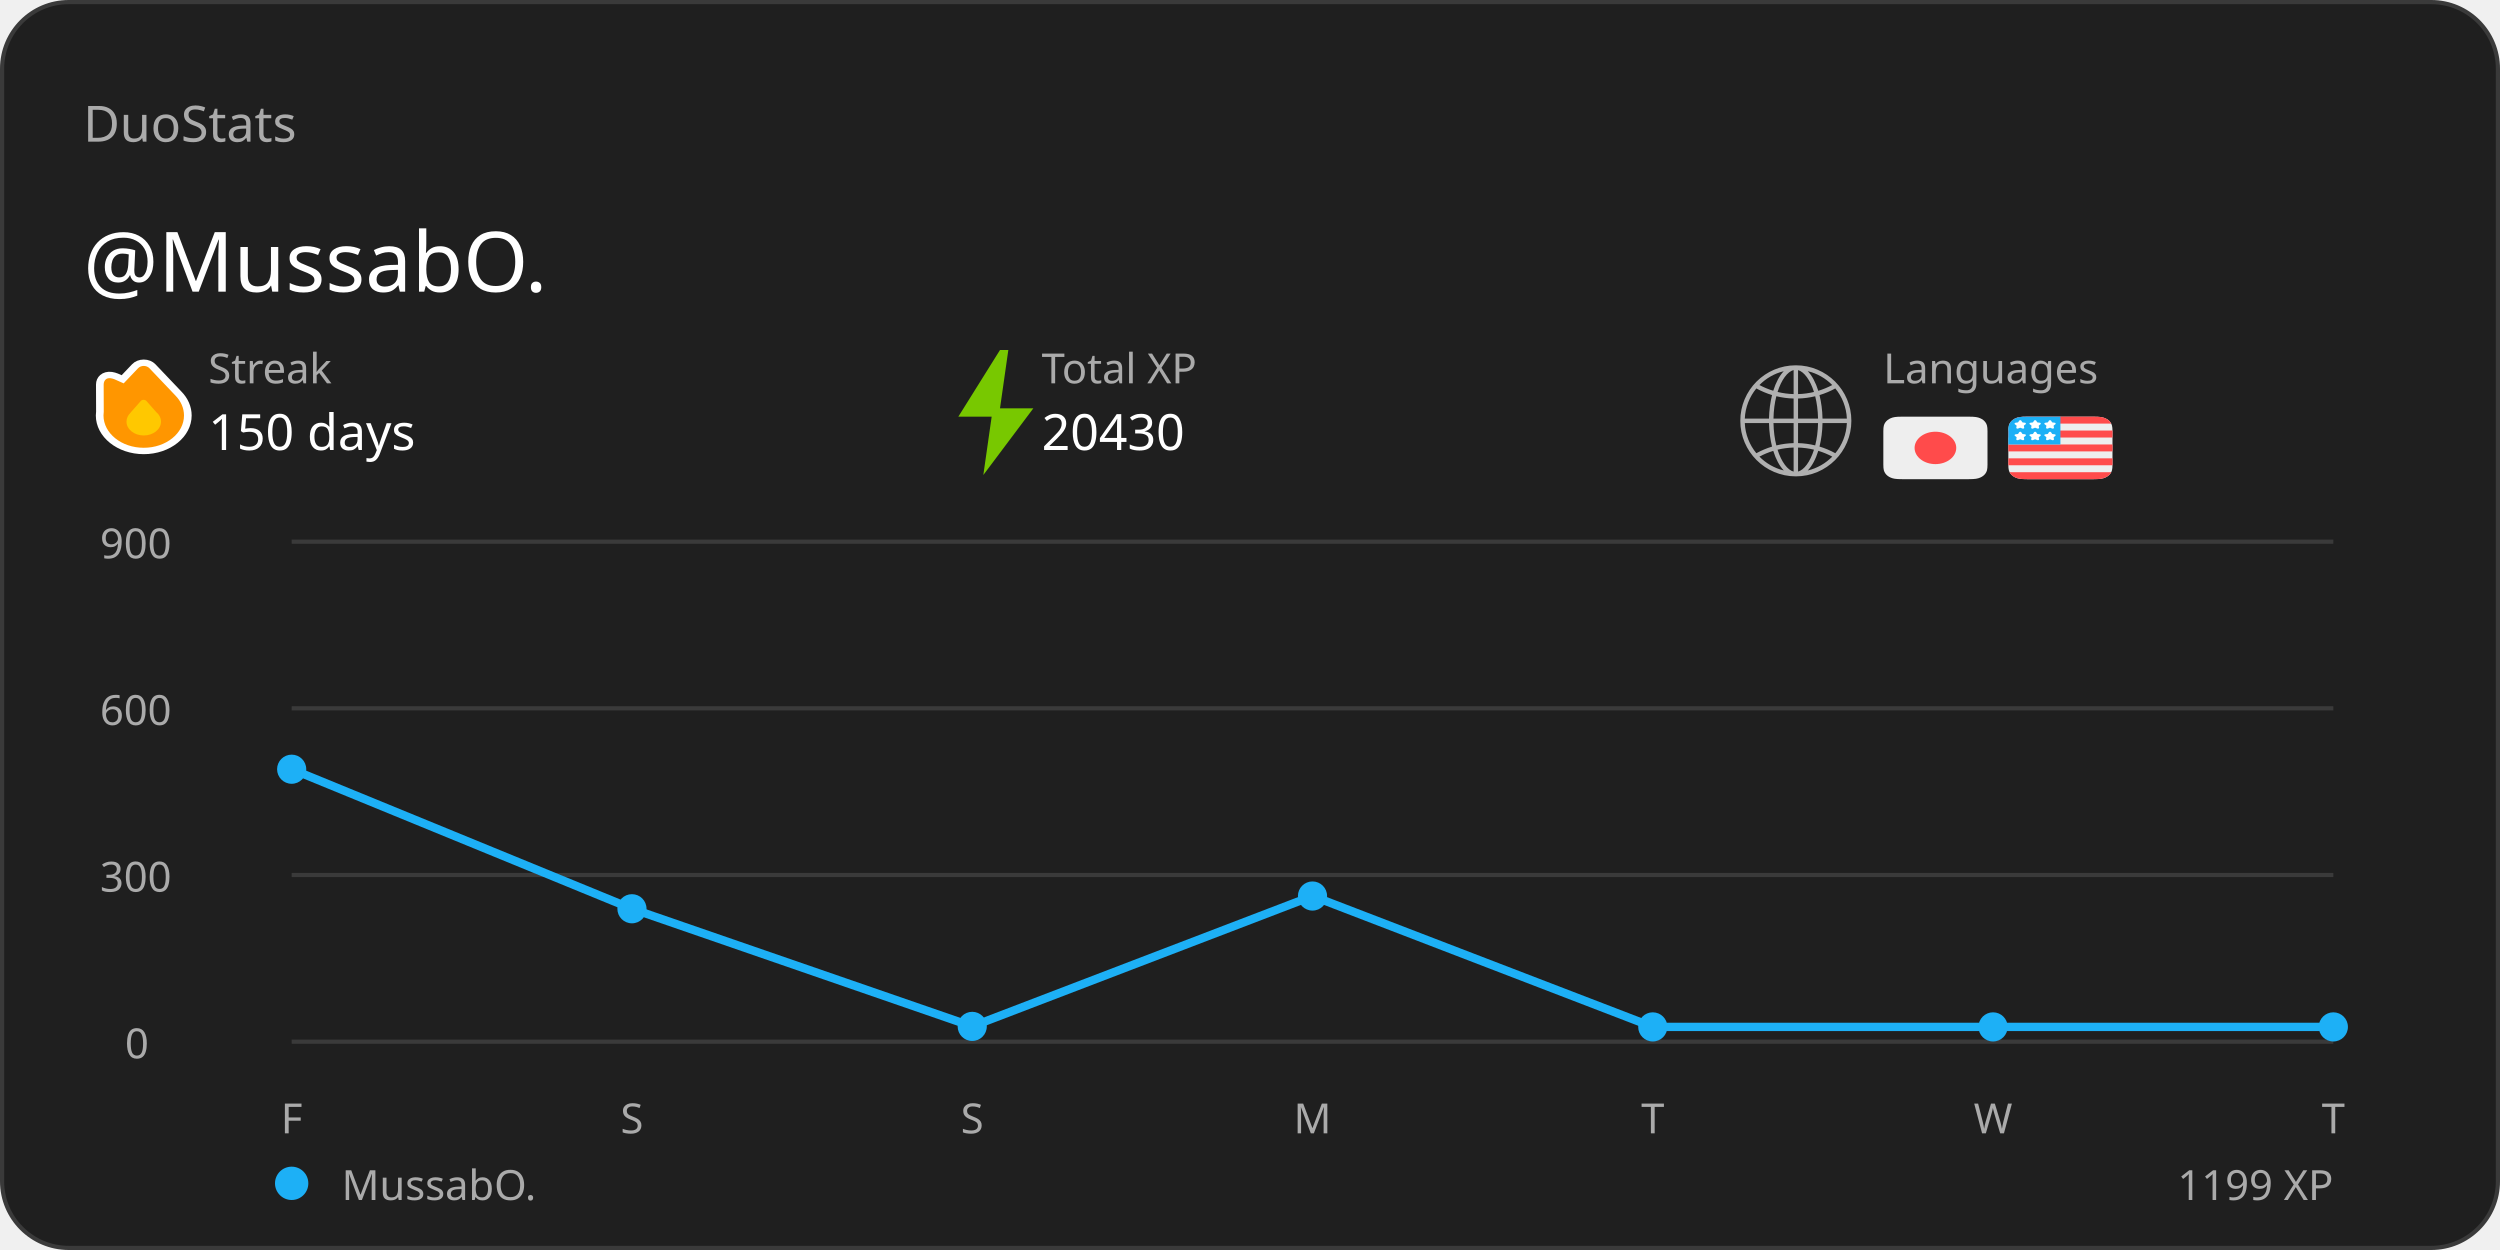
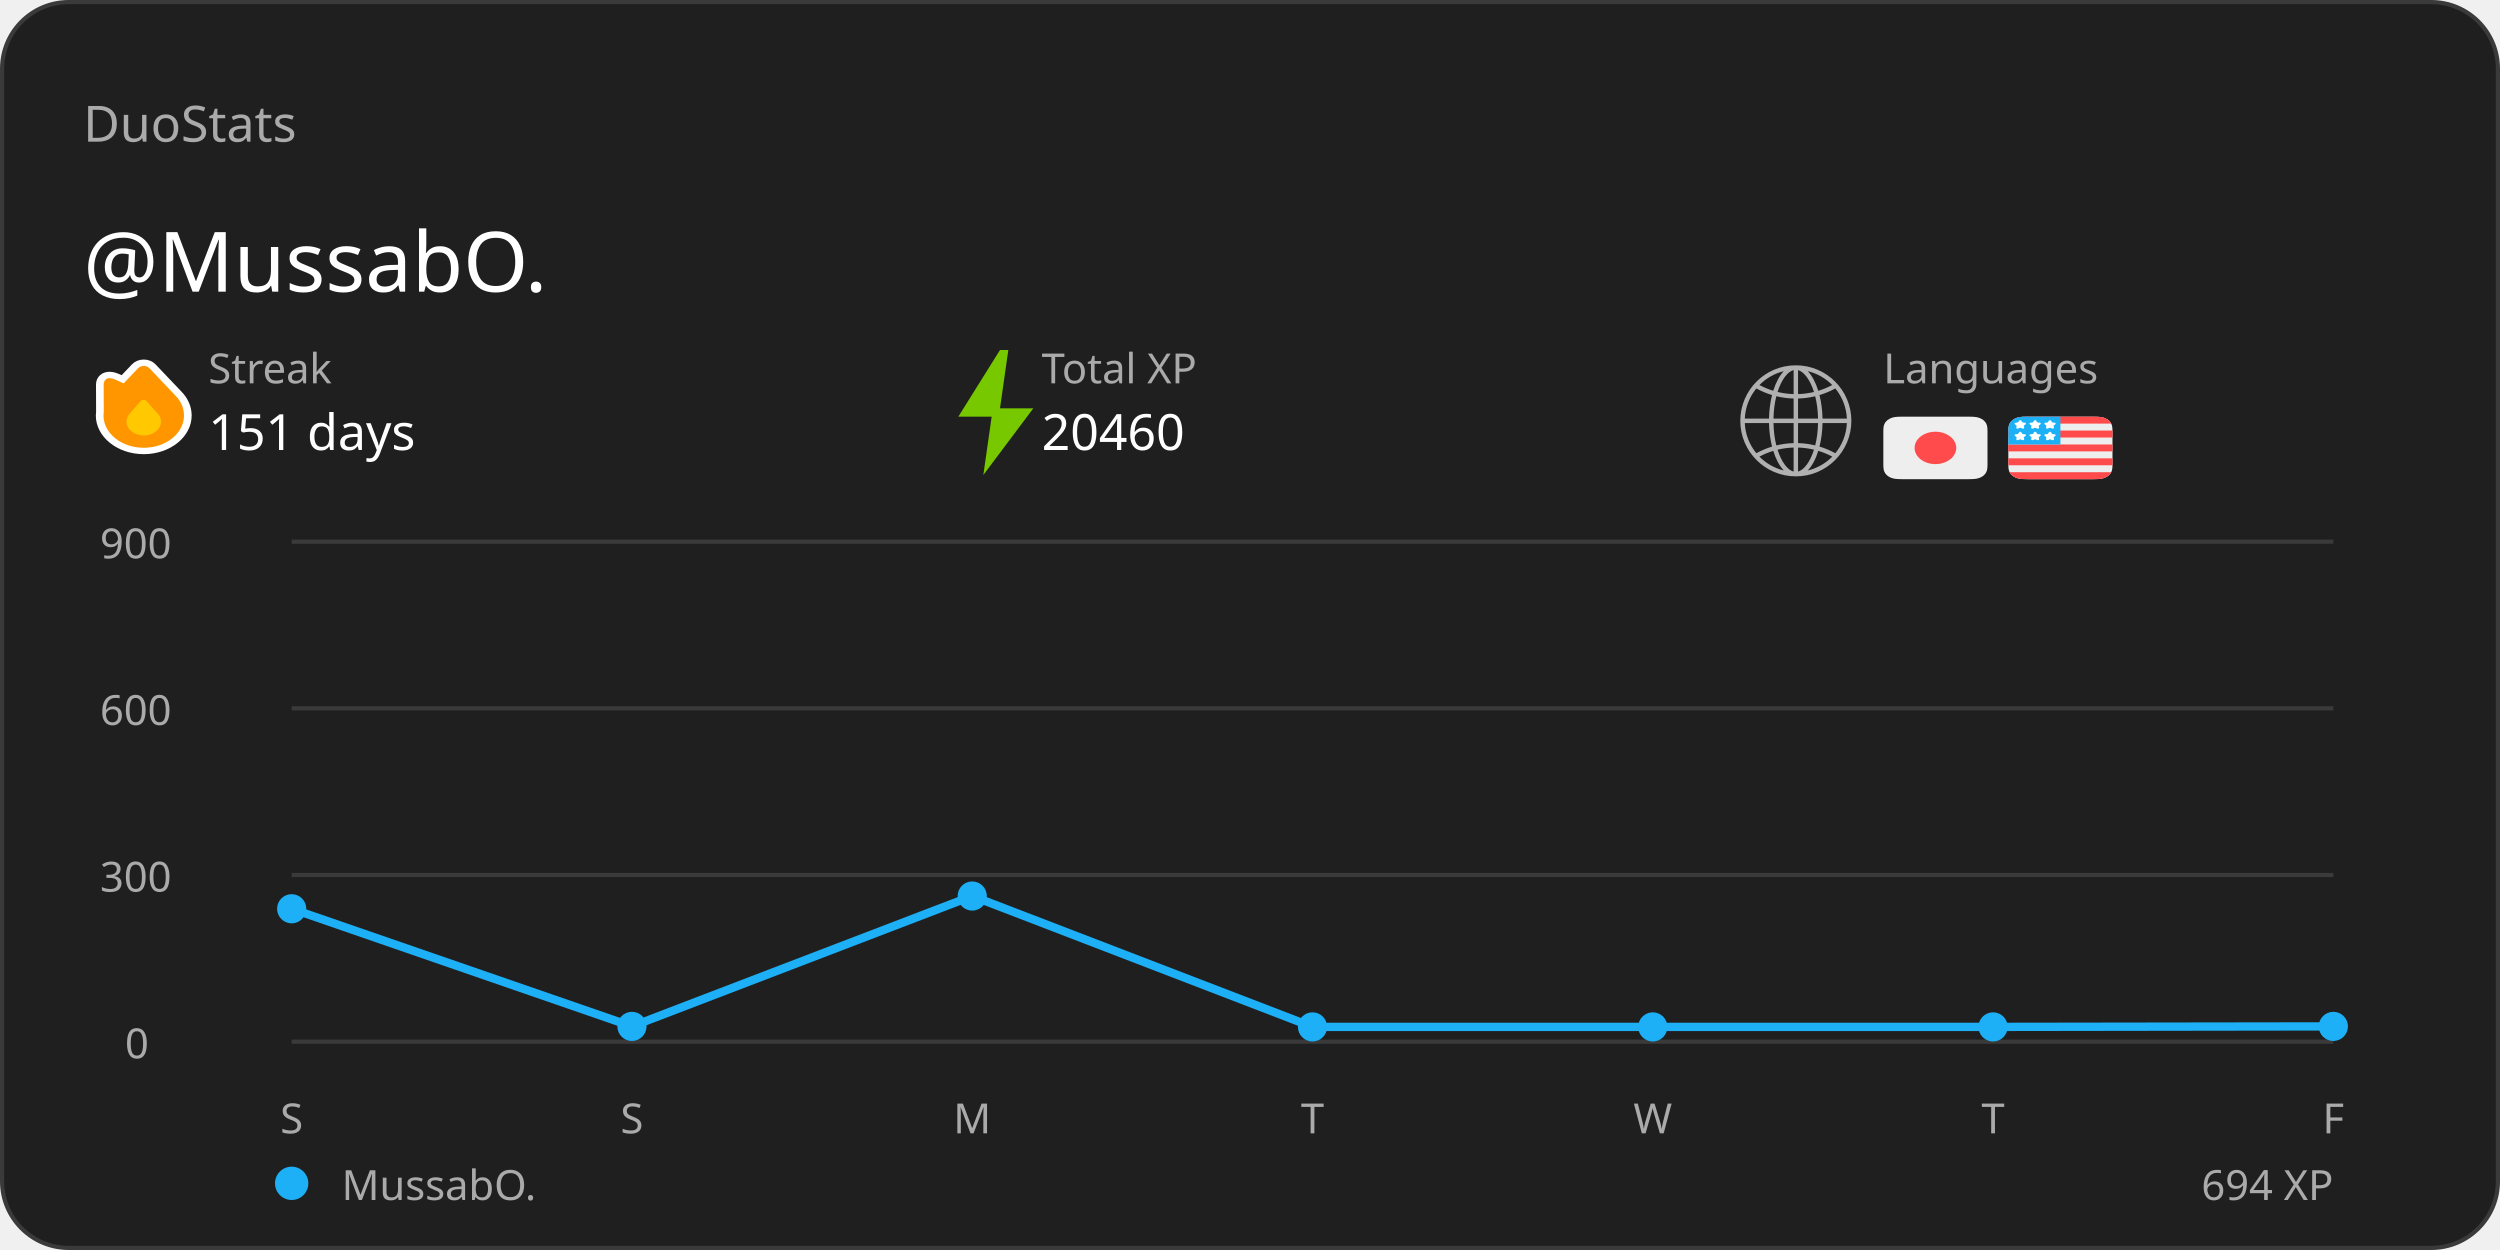
<svg xmlns="http://www.w3.org/2000/svg" width="600" height="300" viewBox="0 0 600 300">
  <rect x="0.5" y="0.5" width="599" height="299" rx="16" fill="#1F1F1F" stroke="#3A3A3A" />
  <text x="20" y="34" fill="#AAAAAA" font-size="12" font-family="DIN Round Pro, system-ui, sans-serif">DuoStats</text>
  <text x="20" y="70" fill="#FFFFFF" font-size="20" font-family="DIN Round Pro, system-ui, sans-serif">@MussabO.</text>
  <g transform="translate(23, 86) scale(0.92, 0.7666667)">
    <g id="Page-1" stroke="none" stroke-width="1" fill="none" fill-rule="evenodd">
      <g id="streak" transform="translate(1, 1)" fill-rule="nonzero">
        <g id="Group" fill="#FF9600" stroke="#FFFFFF" stroke-width="2">
          <path d="M0.068,15.675 L0.044,7.216 C0.039,5.334 1.25,3.942 3.056,4.246 C3.413,4.306 3.998,4.491 4.306,4.656 L5.997,5.561 L9.247,1.464 C9.793,0.776 10.622,0.376 11.5,0.376 C12.378,0.376 13.207,0.776 13.753,1.464 L20.523,10 C22.123,11.939 22.999,14.375 23,16.889 C23,23.034 17.843,28 11.5,28 C5.157,28 0,23.034 0,16.889 C0,16.481 0.023,16.076 0.068,15.675 Z" id="Path" />
        </g>
        <g id="Group" transform="translate(7, 11)" fill="#FFC800">
          <path d="M1.012,5.077 C1.026,5.04 1.046,5.005 1.069,4.973 L3.719,1.364 C3.893,1.127 4.17,0.987 4.464,0.987 C4.758,0.987 5.035,1.127 5.209,1.364 L7.732,4.8 C8.541,5.595 8.998,6.681 9,7.815 C9,10.208 6.985,12.148 4.5,12.148 C2.015,12.148 0,10.208 0,7.815 C0,6.776 0.38,5.823 1.012,5.077 L1.012,5.077 Z" id="Path" />
        </g>
      </g>
    </g>
  </g>
  <text x="50" y="92" fill="#AAAAAA" font-size="10" font-family="DIN Round Pro, system-ui, sans-serif">Streak</text>
-   <text x="50" y="108" fill="#FFFFFF" font-size="12" font-family="DIN Round Pro, system-ui, sans-serif">150 days</text>
+   <text x="50" y="108" fill="#FFFFFF" font-size="12" font-family="DIN Round Pro, system-ui, sans-serif">151 days</text>
  <path d="M240 84 230 100h8l-2 14 12-16h-8l2-14z" fill="#78C800" />
  <text x="250" y="92" fill="#AAAAAA" font-size="10" font-family="DIN Round Pro, system-ui, sans-serif">Total XP</text>
-   <text x="250" y="108" fill="#FFFFFF" font-size="12" font-family="DIN Round Pro, system-ui, sans-serif">20430</text>
+   <text x="250" y="108" fill="#FFFFFF" font-size="12" font-family="DIN Round Pro, system-ui, sans-serif">20460</text>
  <g transform="translate(415, 85) scale(1.0, 1.0)">
    <g id="SVGRepo_bgCarrier" stroke-width="0" />
    <g id="SVGRepo_tracerCarrier" stroke-linecap="round" stroke-linejoin="round" />
    <g id="SVGRepo_iconCarrier">
      <g id="icomoon-ignore"> </g>
      <path d="M16 2.672c-0.004 0-0.007 0-0.011 0-0.002 0-0.003 0-0.005 0-0.005 0-0.010 0.001-0.016 0.001-7.347 0.017-13.296 5.977-13.296 13.327 0 7.348 5.949 13.309 13.296 13.327 0.005 0 0.010 0.001 0.016 0.001 0.002 0 0.004 0 0.005 0 0.004 0 0.008 0 0.011 0 7.36 0 13.328-5.968 13.328-13.328s-5.968-13.328-13.328-13.328zM16.533 10.648c1.413-0.039 2.788-0.225 4.112-0.548 0.399 1.571 0.647 3.382 0.686 5.367h-4.798v-4.819zM16.533 9.582v-5.759c1.437 0.398 2.893 2.314 3.821 5.252-1.231 0.297-2.509 0.47-3.821 0.507zM15.467 3.81v5.772c-1.323-0.037-2.611-0.213-3.852-0.515 0.936-2.956 2.405-4.879 3.852-5.256zM15.467 10.647v4.82h-4.831c0.039-1.988 0.287-3.801 0.687-5.373 1.334 0.326 2.72 0.515 4.144 0.553zM9.563 15.467h-5.811c0.118-2.741 1.139-5.252 2.773-7.241 1.187 0.654 2.446 1.189 3.766 1.589-0.431 1.7-0.689 3.617-0.728 5.652zM9.563 16.533c0.039 2.034 0.297 3.951 0.728 5.651-1.319 0.401-2.579 0.936-3.766 1.59-1.635-1.989-2.656-4.5-2.773-7.241h5.811zM10.636 16.533h4.831v4.814c-1.424 0.038-2.81 0.228-4.145 0.555-0.399-1.571-0.647-3.383-0.686-5.369zM15.467 22.412v5.778c-1.448-0.378-2.919-2.303-3.854-5.263 1.241-0.302 2.53-0.478 3.854-0.515zM16.533 28.178v-5.765c1.313 0.038 2.591 0.211 3.822 0.508-0.928 2.941-2.384 4.86-3.822 5.257zM16.533 21.347v-4.814h4.798c-0.039 1.983-0.286 3.791-0.684 5.361-1.325-0.323-2.7-0.51-4.113-0.548zM22.404 16.533h5.845c-0.118 2.741-1.138 5.251-2.773 7.24-1.197-0.658-2.467-1.197-3.797-1.599 0.43-1.698 0.687-3.611 0.726-5.64zM22.404 15.467c-0.039-2.033-0.297-3.946-0.727-5.646 1.33-0.402 2.599-0.94 3.795-1.598 1.636 1.989 2.658 4.501 2.776 7.244h-5.845zM24.738 7.409c-1.061 0.564-2.18 1.031-3.35 1.385-0.623-2.005-1.498-3.642-2.533-4.717 2.27 0.545 4.297 1.719 5.883 3.332zM13.103 4.087c-1.029 1.073-1.9 2.702-2.521 4.697-1.158-0.353-2.268-0.815-3.319-1.375 1.575-1.602 3.587-2.774 5.84-3.322zM7.259 24.587c1.052-0.561 2.163-1.024 3.322-1.377 0.621 1.997 1.492 3.629 2.522 4.702-2.255-0.549-4.268-1.721-5.844-3.326zM18.855 27.922c1.036-1.075 1.911-2.712 2.535-4.721 1.17 0.355 2.29 0.82 3.351 1.387-1.586 1.614-3.614 2.791-5.886 3.334z" fill="#b0b0b0"> </path>
    </g>
  </g>
  <text x="452" y="92" fill="#AAAAAA" font-size="10" font-family="DIN Round Pro, system-ui, sans-serif">Languages</text>
  <g transform="translate(452, 100) scale(0.3571429, 0.2777778)">
    <g clip-path="url(#clip0_129_1008)">
      <path fill-rule="evenodd" clip-rule="evenodd" d="M12.563 0H57.437C61.805 0 63.389 0.455 64.987 1.309C66.584 2.163 67.837 3.416 68.691 5.013C69.545 6.61 70 8.195 70 12.563V41.437C70 45.805 69.545 47.389 68.691 48.986C67.837 50.584 66.584 51.837 64.987 52.691C63.389 53.545 61.805 54 57.437 54H12.563C8.195 54 6.61 53.545 5.013 52.691C3.416 51.837 2.163 50.584 1.309 48.986C0.455 47.389 0 45.805 0 41.437V12.563C0 8.195 0.455 6.61 1.309 5.013C2.163 3.416 3.416 2.163 5.013 1.309C6.61 0.455 8.195 0 12.563 0Z" fill="#EEEEEE" />
      <path d="M35 41C42.732 41 49 34.732 49 27C49 19.268 42.732 13 35 13C27.268 13 21 19.268 21 27C21 34.732 27.268 41 35 41Z" fill="#FF4B4B" />
    </g>
    <defs>
      <clipPath id="clip0_129_1008">
        <rect width="70" height="54" fill="white" />
      </clipPath>
    </defs>
  </g>
  <g transform="translate(482, 100) scale(0.3571429, 0.2777778)">
    <g clip-path="url(#clip0_129_593)">
      <path fill-rule="evenodd" clip-rule="evenodd" d="M12.563 0H57.437C61.805 0 63.389 0.455 64.987 1.309C66.584 2.163 67.837 3.416 68.691 5.013C69.545 6.61 70 8.195 70 12.563V41.437C70 45.805 69.545 47.389 68.691 48.986C67.837 50.584 66.584 51.837 64.987 52.691C63.389 53.545 61.805 54 57.437 54H12.563C8.195 54 6.61 53.545 5.013 52.691C3.416 51.837 2.163 50.584 1.309 48.986C0.455 47.389 0 45.805 0 41.437V12.563C0 8.195 0.455 6.61 1.309 5.013C2.163 3.416 3.416 2.163 5.013 1.309C6.61 0.455 8.195 0 12.563 0Z" fill="#EEEEEE" />
      <path fill-rule="evenodd" clip-rule="evenodd" d="M12.563 0H57.437C61.805 0 63.389 0.455 64.987 1.309C66.584 2.163 67.837 3.416 68.691 5.013C68.863 5.335 69.019 5.656 69.158 6H0.842C0.981 5.656 1.137 5.335 1.309 5.013C2.163 3.416 3.416 2.163 5.013 1.309C6.61 0.455 8.195 0 12.563 0Z" fill="#FF4B4B" />
      <path fill-rule="evenodd" clip-rule="evenodd" d="M69.997 12C69.999 12.182 70 12.37 70 12.563V18H0V12.563C0 12.37 0.001 12.182 0.003 12H69.997Z" fill="#FF4B4B" />
      <path fill-rule="evenodd" clip-rule="evenodd" d="M70 24V30H0V24H70Z" fill="#FF4B4B" />
      <path fill-rule="evenodd" clip-rule="evenodd" d="M70 41.437C70 41.63 69.999 41.818 69.997 42H0.003C0.001 41.818 0 41.63 0 41.437V36H70V41.437Z" fill="#FF4B4B" />
      <path fill-rule="evenodd" clip-rule="evenodd" d="M69.158 48C69.019 48.344 68.863 48.665 68.691 48.986C67.837 50.584 66.584 51.837 64.987 52.691C63.389 53.545 61.805 54 57.437 54H12.563C8.195 54 6.61 53.545 5.013 52.691C3.416 51.837 2.163 50.584 1.309 48.986C1.137 48.665 0.981 48.344 0.842 48H69.158Z" fill="#FF4B4B" />
      <path fill-rule="evenodd" clip-rule="evenodd" d="M12.563 0H35V24H0V12.563C0 8.195 0.455 6.61 1.309 5.013C2.163 3.416 3.416 2.163 5.013 1.309C6.61 0.455 8.195 0 12.563 0Z" fill="#1CB0F6" />
      <path d="M27.806 9.602L26.531 10.273C26.13 10.483 25.635 10.329 25.424 9.929C25.341 9.769 25.312 9.586 25.342 9.409L25.586 7.988C25.609 7.853 25.564 7.715 25.466 7.62L24.434 6.614C24.11 6.298 24.103 5.779 24.419 5.455C24.545 5.326 24.71 5.242 24.888 5.216L26.314 5.009C26.45 4.989 26.567 4.904 26.628 4.781L27.266 3.489C27.466 3.083 27.957 2.916 28.363 3.117C28.525 3.196 28.655 3.327 28.735 3.489L29.373 4.781C29.434 4.904 29.551 4.989 29.687 5.009L31.113 5.216C31.561 5.281 31.871 5.697 31.806 6.145C31.78 6.323 31.696 6.488 31.567 6.614L30.535 7.62C30.437 7.715 30.392 7.853 30.415 7.988L30.659 9.409C30.735 9.855 30.436 10.278 29.99 10.355C29.812 10.385 29.629 10.356 29.47 10.273L28.194 9.602C28.073 9.538 27.928 9.538 27.806 9.602Z" fill="white" />
      <path d="M27.806 19.602L26.531 20.273C26.13 20.483 25.635 20.329 25.424 19.929C25.341 19.769 25.312 19.587 25.342 19.409L25.586 17.988C25.609 17.853 25.564 17.715 25.466 17.62L24.434 16.614C24.11 16.298 24.103 15.779 24.419 15.455C24.545 15.326 24.71 15.242 24.888 15.216L26.314 15.009C26.45 14.989 26.567 14.904 26.628 14.781L27.266 13.489C27.466 13.083 27.957 12.916 28.363 13.117C28.525 13.196 28.655 13.327 28.735 13.489L29.373 14.781C29.434 14.904 29.551 14.989 29.687 15.009L31.113 15.216C31.561 15.281 31.871 15.697 31.806 16.145C31.78 16.323 31.696 16.488 31.567 16.614L30.535 17.62C30.437 17.715 30.392 17.853 30.415 17.988L30.659 19.409C30.735 19.855 30.436 20.278 29.99 20.355C29.812 20.385 29.629 20.356 29.47 20.273L28.194 19.602C28.073 19.538 27.928 19.538 27.806 19.602Z" fill="white" />
      <path d="M17.806 9.602L16.531 10.273C16.13 10.483 15.635 10.329 15.425 9.929C15.341 9.769 15.312 9.586 15.342 9.409L15.586 7.988C15.609 7.853 15.564 7.715 15.466 7.62L14.434 6.614C14.11 6.298 14.103 5.779 14.419 5.455C14.545 5.326 14.71 5.242 14.888 5.216L16.314 5.009C16.45 4.989 16.567 4.904 16.628 4.781L17.266 3.489C17.466 3.083 17.957 2.916 18.363 3.117C18.525 3.196 18.655 3.327 18.735 3.489L19.373 4.781C19.434 4.904 19.551 4.989 19.687 5.009L21.113 5.216C21.561 5.281 21.871 5.697 21.806 6.145C21.78 6.323 21.696 6.488 21.567 6.614L20.535 7.62C20.437 7.715 20.392 7.853 20.415 7.988L20.659 9.409C20.735 9.855 20.436 10.278 19.99 10.355C19.812 10.385 19.629 10.356 19.47 10.273L18.194 9.602C18.073 9.538 17.928 9.538 17.806 9.602Z" fill="white" />
      <path d="M17.806 19.602L16.531 20.273C16.13 20.483 15.635 20.329 15.425 19.929C15.341 19.769 15.312 19.587 15.342 19.409L15.586 17.988C15.609 17.853 15.564 17.715 15.466 17.62L14.434 16.614C14.11 16.298 14.103 15.779 14.419 15.455C14.545 15.326 14.71 15.242 14.888 15.216L16.314 15.009C16.45 14.989 16.567 14.904 16.628 14.781L17.266 13.489C17.466 13.083 17.957 12.916 18.363 13.117C18.525 13.196 18.655 13.327 18.735 13.489L19.373 14.781C19.434 14.904 19.551 14.989 19.687 15.009L21.113 15.216C21.561 15.281 21.871 15.697 21.806 16.145C21.78 16.323 21.696 16.488 21.567 16.614L20.535 17.62C20.437 17.715 20.392 17.853 20.415 17.988L20.659 19.409C20.735 19.855 20.436 20.278 19.99 20.355C19.812 20.385 19.629 20.356 19.47 20.273L18.194 19.602C18.073 19.538 17.928 19.538 17.806 19.602Z" fill="white" />
      <path d="M7.807 9.602L6.531 10.273C6.13 10.483 5.635 10.329 5.424 9.929C5.341 9.769 5.312 9.586 5.342 9.409L5.586 7.988C5.609 7.853 5.564 7.715 5.466 7.62L4.434 6.614C4.11 6.298 4.103 5.779 4.419 5.455C4.545 5.326 4.71 5.242 4.888 5.216L6.314 5.009C6.45 4.989 6.567 4.904 6.628 4.781L7.266 3.489C7.466 3.083 7.957 2.916 8.363 3.117C8.525 3.196 8.655 3.327 8.735 3.489L9.373 4.781C9.434 4.904 9.551 4.989 9.687 5.009L11.113 5.216C11.561 5.281 11.871 5.697 11.806 6.145C11.78 6.323 11.696 6.488 11.567 6.614L10.535 7.62C10.437 7.715 10.392 7.853 10.415 7.988L10.659 9.409C10.735 9.855 10.436 10.278 9.99 10.355C9.812 10.385 9.629 10.356 9.47 10.273L8.194 9.602C8.073 9.538 7.928 9.538 7.807 9.602Z" fill="white" />
      <path d="M7.807 19.602L6.531 20.273C6.13 20.483 5.635 20.329 5.424 19.929C5.341 19.769 5.312 19.587 5.342 19.409L5.586 17.988C5.609 17.853 5.564 17.715 5.466 17.62L4.434 16.614C4.11 16.298 4.103 15.779 4.419 15.455C4.545 15.326 4.71 15.242 4.888 15.216L6.314 15.009C6.45 14.989 6.567 14.904 6.628 14.781L7.266 13.489C7.466 13.083 7.957 12.916 8.363 13.117C8.525 13.196 8.655 13.327 8.735 13.489L9.373 14.781C9.434 14.904 9.551 14.989 9.687 15.009L11.113 15.216C11.561 15.281 11.871 15.697 11.806 16.145C11.78 16.323 11.696 16.488 11.567 16.614L10.535 17.62C10.437 17.715 10.392 17.853 10.415 17.988L10.659 19.409C10.735 19.855 10.436 20.278 9.99 20.355C9.812 20.385 9.629 20.356 9.47 20.273L8.194 19.602C8.073 19.538 7.928 19.538 7.807 19.602Z" fill="white" />
    </g>
    <defs>
      <clipPath id="clip0_129_593">
        <rect width="70" height="54" fill="white" />
      </clipPath>
    </defs>
  </g>
  <g stroke="#3A3A3A" stroke-width="1">
    <line x1="70" y1="250" x2="560" y2="250" />
    <line x1="70" y1="210" x2="560" y2="210" />
    <line x1="70" y1="170" x2="560" y2="170" />
    <line x1="70" y1="130" x2="560" y2="130" />
  </g>
  <g fill="#AAAAAA" font-size="10" font-family="DIN Round Pro, system-ui, sans-serif">
    <text x="30" y="254">0</text>
    <text x="24" y="214">300</text>
    <text x="24" y="174">600</text>
    <text x="24" y="134">900</text>
  </g>
-   <polyline points="70.0,184.611 151.667,218.1 233.333,246.333 315.0,215.044 396.667,246.456 478.333,246.456 560.0,246.456" fill="none" stroke="#1DB0F6" stroke-width="2" stroke-linecap="round" stroke-linejoin="round" />
-   <circle cx="70.0" cy="184.611" r="3.5" fill="#1DB0F6" />
-   <circle cx="151.667" cy="218.1" r="3.5" fill="#1DB0F6" />
-   <circle cx="233.333" cy="246.333" r="3.5" fill="#1DB0F6" />
-   <circle cx="315.0" cy="215.044" r="3.5" fill="#1DB0F6" />
+   <polyline points="70.0,218.1 151.667,246.333 233.333,215.044 315.0,246.456 396.667,246.456 478.333,246.456 560.0,246.333" fill="none" stroke="#1DB0F6" stroke-width="2" stroke-linecap="round" stroke-linejoin="round" />
+   <circle cx="70.0" cy="218.1" r="3.5" fill="#1DB0F6" />
+   <circle cx="151.667" cy="246.333" r="3.5" fill="#1DB0F6" />
+   <circle cx="233.333" cy="215.044" r="3.5" fill="#1DB0F6" />
+   <circle cx="315.0" cy="246.456" r="3.5" fill="#1DB0F6" />
  <circle cx="396.667" cy="246.456" r="3.5" fill="#1DB0F6" />
  <circle cx="478.333" cy="246.456" r="3.5" fill="#1DB0F6" />
-   <circle cx="560.0" cy="246.456" r="3.5" fill="#1DB0F6" />
-   <text x="70.0" y="272" fill="#AAAAAA" font-size="10" text-anchor="middle" font-family="DIN Round Pro, system-ui, sans-serif">F</text>
+   <circle cx="560.0" cy="246.333" r="3.5" fill="#1DB0F6" />
+   <text x="70.0" y="272" fill="#AAAAAA" font-size="10" text-anchor="middle" font-family="DIN Round Pro, system-ui, sans-serif">S</text>
  <text x="151.667" y="272" fill="#AAAAAA" font-size="10" text-anchor="middle" font-family="DIN Round Pro, system-ui, sans-serif">S</text>
-   <text x="233.333" y="272" fill="#AAAAAA" font-size="10" text-anchor="middle" font-family="DIN Round Pro, system-ui, sans-serif">S</text>
-   <text x="315.0" y="272" fill="#AAAAAA" font-size="10" text-anchor="middle" font-family="DIN Round Pro, system-ui, sans-serif">M</text>
-   <text x="396.667" y="272" fill="#AAAAAA" font-size="10" text-anchor="middle" font-family="DIN Round Pro, system-ui, sans-serif">T</text>
-   <text x="478.333" y="272" fill="#AAAAAA" font-size="10" text-anchor="middle" font-family="DIN Round Pro, system-ui, sans-serif">W</text>
-   <text x="560.0" y="272" fill="#AAAAAA" font-size="10" text-anchor="middle" font-family="DIN Round Pro, system-ui, sans-serif">T</text>
+   <text x="233.333" y="272" fill="#AAAAAA" font-size="10" text-anchor="middle" font-family="DIN Round Pro, system-ui, sans-serif">M</text>
+   <text x="315.0" y="272" fill="#AAAAAA" font-size="10" text-anchor="middle" font-family="DIN Round Pro, system-ui, sans-serif">T</text>
+   <text x="396.667" y="272" fill="#AAAAAA" font-size="10" text-anchor="middle" font-family="DIN Round Pro, system-ui, sans-serif">W</text>
+   <text x="478.333" y="272" fill="#AAAAAA" font-size="10" text-anchor="middle" font-family="DIN Round Pro, system-ui, sans-serif">T</text>
+   <text x="560.0" y="272" fill="#AAAAAA" font-size="10" text-anchor="middle" font-family="DIN Round Pro, system-ui, sans-serif">F</text>
  <circle cx="70" cy="284" r="4" fill="#1DB0F6" />
  <text x="82" y="288" fill="#AAAAAA" font-size="10" font-family="DIN Round Pro, system-ui, sans-serif">MussabO.</text>
-   <text x="560" y="288" fill="#AAAAAA" font-size="10" text-anchor="end" font-family="DIN Round Pro, system-ui, sans-serif">1199 XP</text>
+   <text x="560" y="288" fill="#AAAAAA" font-size="10" text-anchor="end" font-family="DIN Round Pro, system-ui, sans-serif">694 XP</text>
</svg>
